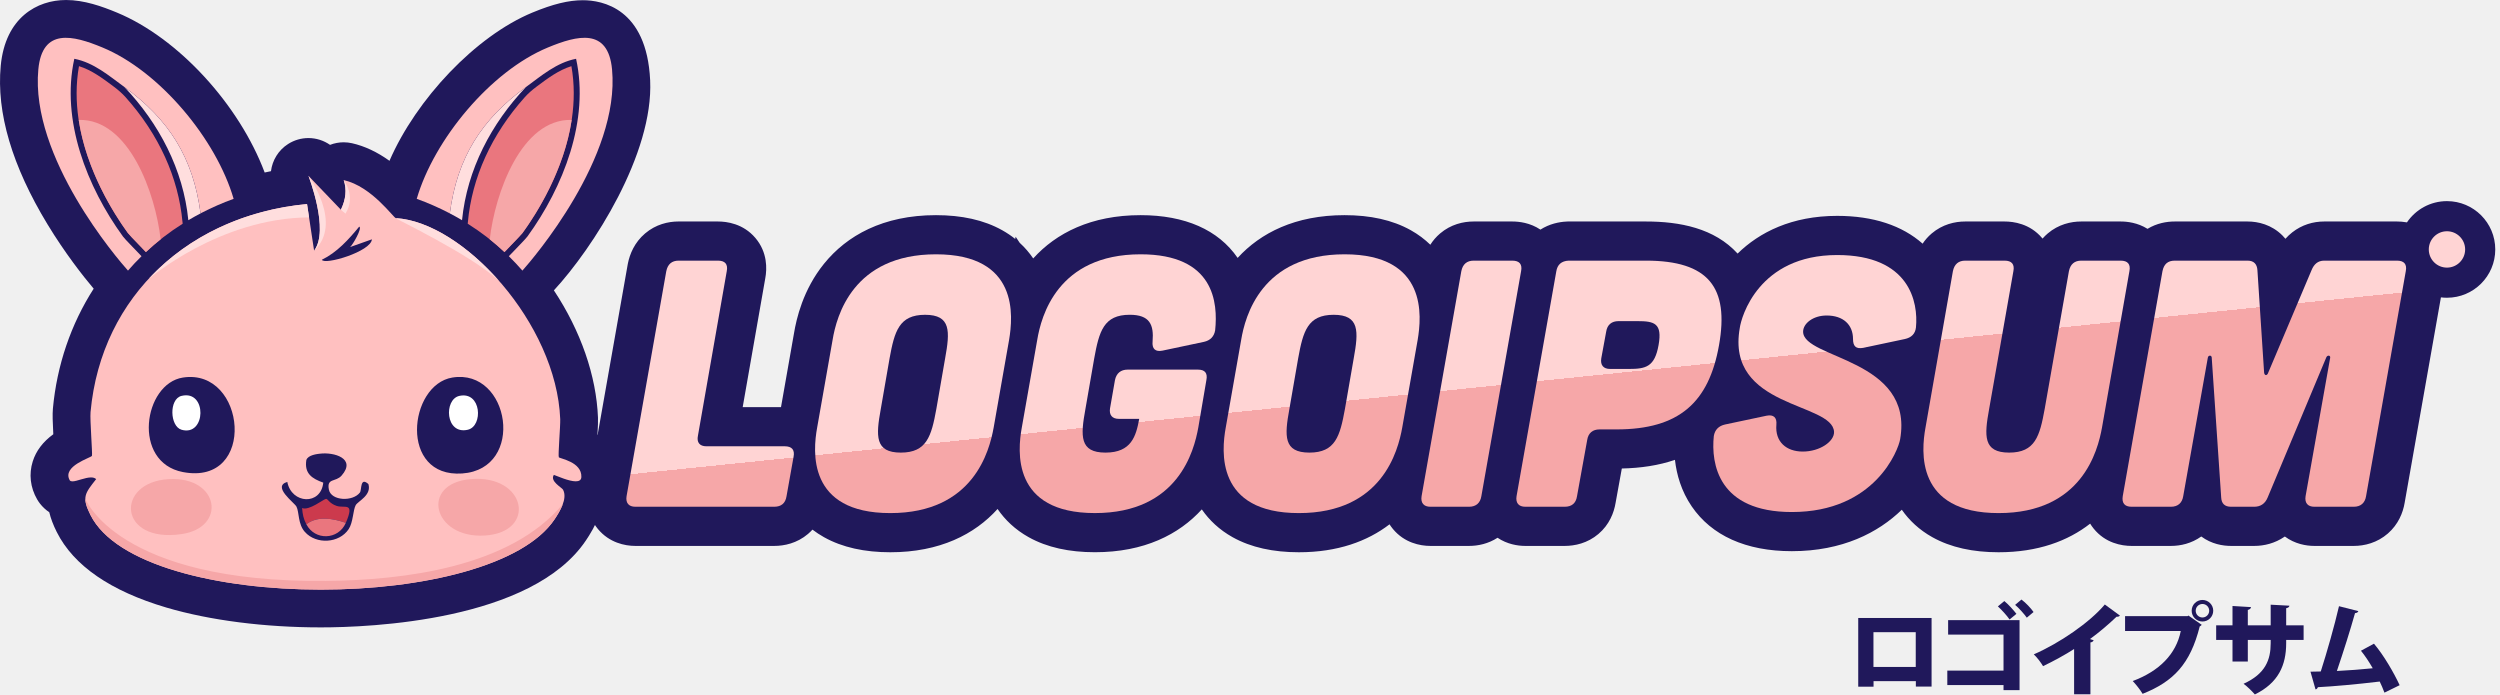
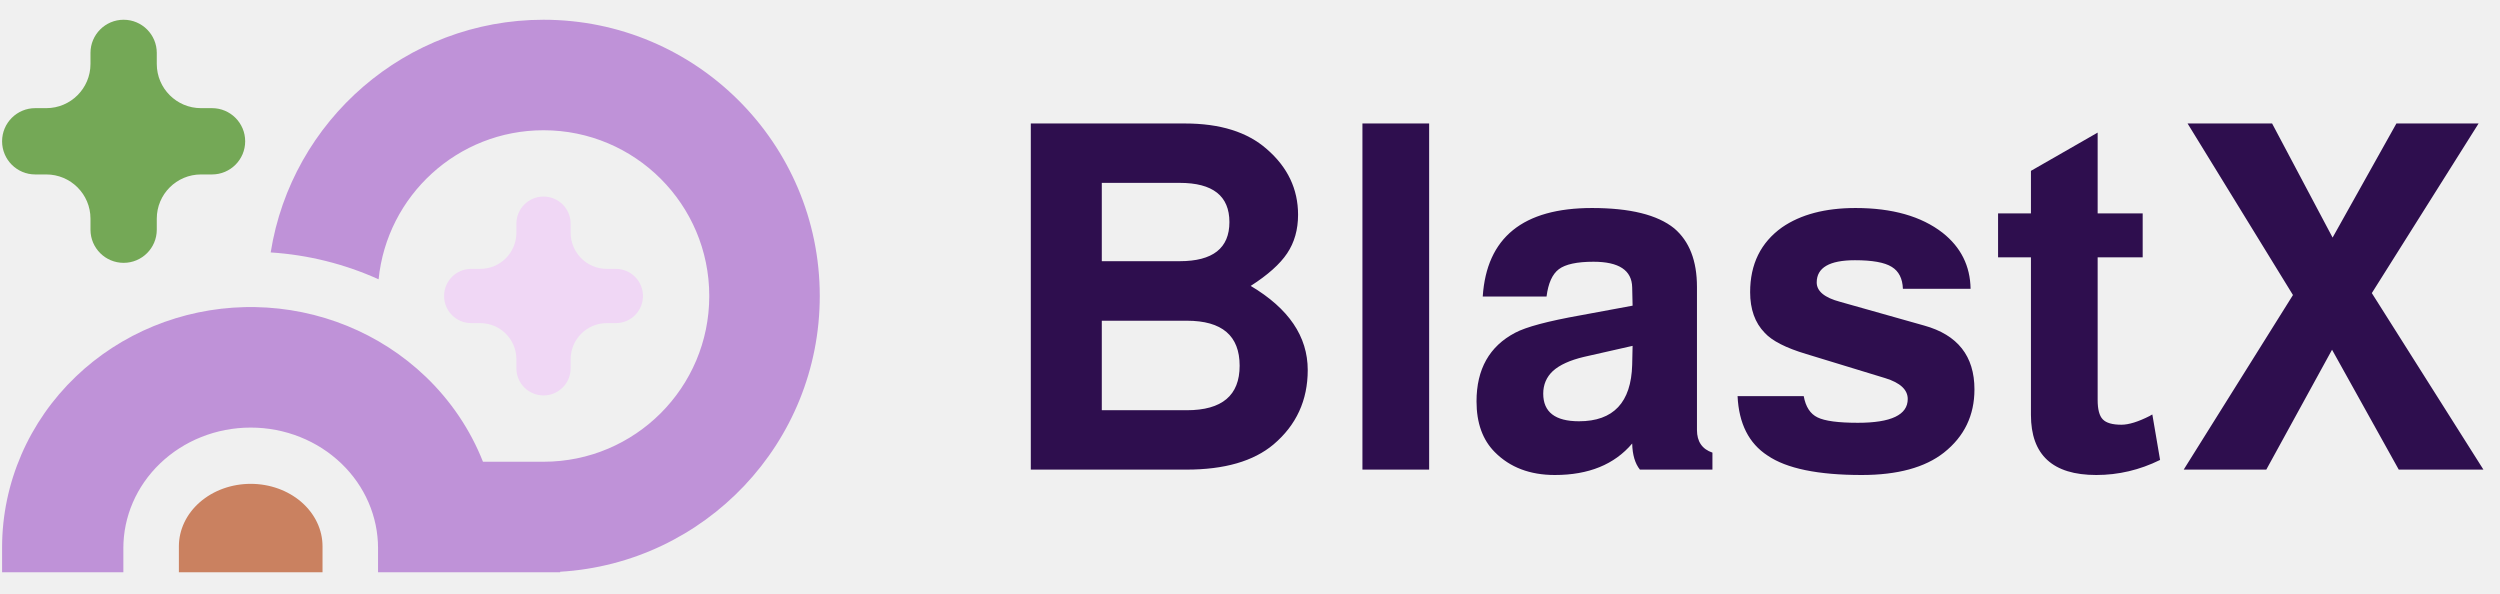
- <svg xmlns="http://www.w3.org/2000/svg" width="144" height="40" viewBox="0 0 144 40" fill="none">
-   <path fill-rule="evenodd" clip-rule="evenodd" d="M0.042 3.792C0.304 0.997 2.154 0.001 3.797 0.001L3.797 0C4.847 0 5.872 0.366 6.737 0.725C10.272 2.188 13.781 6.035 15.245 9.937C15.366 9.91 15.487 9.885 15.608 9.86C15.686 9.234 16.035 8.651 16.595 8.294C16.946 8.071 17.351 7.952 17.766 7.952C18.212 7.952 18.648 8.092 19.01 8.344C19.259 8.247 19.526 8.196 19.797 8.196C19.959 8.196 20.121 8.215 20.278 8.25C21.002 8.414 21.724 8.753 22.434 9.263C23.98 5.7 27.404 2.075 30.664 0.725C31.854 0.232 32.751 0.013 33.573 0.013C34.673 0.013 37.252 0.462 37.449 4.623C37.65 8.872 34.156 14.287 31.904 16.725C33.453 19.068 34.349 21.642 34.444 24.059C34.453 24.28 34.44 24.573 34.414 25.027C35.261 25.655 35.699 26.533 35.663 27.552C35.633 28.374 35.214 29.089 34.551 29.508C34.34 30.245 33.944 30.836 33.753 31.123C30.638 35.776 21.276 36.138 18.481 36.138C15.239 36.138 12.08 35.732 9.586 34.996C6.365 34.044 4.24 32.58 3.269 30.644C3.066 30.239 2.923 29.862 2.838 29.505C2.636 29.37 2.457 29.204 2.306 29.011C2.245 28.933 2.188 28.849 2.138 28.761C1.743 28.08 1.655 27.303 1.887 26.573C2.079 25.968 2.476 25.445 3.07 25.013C3.034 24.326 3.018 23.863 3.047 23.54C3.276 21.042 4.084 18.67 5.396 16.628C4.783 15.903 3.738 14.571 2.737 12.922C0.695 9.558 -0.212 6.487 0.042 3.792Z" fill="#20185B" />
-   <path d="M33.487 27.475C33.519 26.595 32.231 26.418 32.188 26.337C32.136 26.241 32.284 24.525 32.269 24.144C32.053 18.627 26.697 12.8 22.804 12.566C22.671 12.559 21.423 10.74 19.798 10.373C19.987 10.924 19.918 11.494 19.636 12.079L17.767 10.129C17.767 10.129 18.995 13.274 18.092 14.435L17.686 11.754C11.036 12.373 5.837 16.94 5.215 23.738C5.174 24.181 5.335 26.136 5.296 26.256C5.261 26.363 3.542 26.843 4.021 27.671C4.053 27.711 4.105 27.727 4.172 27.727C4.427 27.727 4.897 27.5 5.242 27.5C5.36 27.5 5.463 27.526 5.539 27.597C4.888 28.428 4.692 28.627 5.214 29.668C6.654 32.54 12.542 33.962 18.481 33.962C24.287 33.962 30.142 32.603 31.944 29.912C32.234 29.478 32.706 28.724 32.431 28.206C32.366 28.082 31.654 27.718 31.903 27.353C32.118 27.428 32.764 27.724 33.162 27.724C33.349 27.724 33.481 27.659 33.487 27.475Z" fill="#FFC0C0" />
-   <path d="M27.11 27.597C30.326 27.322 30.943 30.663 27.922 30.847C24.929 31.029 24.162 27.849 27.11 27.597Z" fill="#F6A7A8" />
-   <path d="M9.723 27.597C12.638 27.434 13.08 30.385 10.455 30.765C6.78 31.298 6.636 27.769 9.723 27.597Z" fill="#F6A7A8" />
-   <path d="M20.691 13.054C20.889 13.123 20.302 14.133 20.163 14.232L21.422 13.785C21.374 14.489 18.691 15.284 18.538 14.963C19.412 14.538 20.08 13.797 20.691 13.054Z" fill="#20185B" />
-   <path d="M26.054 21.747C29.376 21.203 30.295 27.017 26.622 27.272C22.971 27.525 23.524 22.161 26.054 21.747Z" fill="#20185B" />
-   <path d="M26.46 22.803C27.734 22.522 27.844 24.543 26.947 24.753C25.644 25.059 25.554 23.003 26.46 22.803Z" fill="white" />
-   <path d="M10.536 21.747C14.188 21.181 14.821 28.01 10.536 27.191C7.588 26.627 8.264 22.099 10.536 21.747Z" fill="#20185B" />
-   <path d="M10.455 22.803C11.944 22.438 11.873 25.167 10.455 24.753C9.78 24.556 9.727 22.982 10.455 22.803Z" fill="white" />
-   <path d="M18.416 26.134C19.227 26.027 20.542 26.405 19.676 27.393C19.333 27.785 18.806 27.515 18.945 28.206C19.076 28.857 20.327 28.906 20.732 28.368C20.843 28.221 20.731 27.446 21.22 27.881C21.417 28.532 20.619 28.862 20.488 29.099C20.331 29.386 20.346 30.084 20.082 30.48C19.538 31.297 18.218 31.373 17.564 30.643C17.15 30.181 17.243 29.509 17.076 29.18C16.963 28.957 15.648 28.021 16.548 27.758C16.793 29.036 18.487 29.122 18.62 27.799C17.965 27.567 17.524 27.272 17.645 26.499C17.742 26.199 18.295 26.15 18.416 26.133V26.134Z" fill="#20185B" />
-   <path d="M19.92 30.115C19.178 29.867 18.317 29.693 17.645 30.197C17.475 29.866 17.429 29.627 17.401 29.262C17.791 29.441 18.657 28.734 18.782 28.734C18.892 28.734 18.96 28.994 19.392 29.14C19.857 29.297 20.453 28.876 19.92 30.115Z" fill="#CC3A4D" />
-   <path d="M19.92 30.115C19.494 31.106 18.137 31.153 17.645 30.196C18.317 29.693 19.178 29.867 19.92 30.115Z" fill="#EA767E" />
-   <path d="M18.092 14.435C19.78 12.876 17.767 10.129 17.767 10.129C17.767 10.129 18.994 13.274 18.092 14.435Z" fill="#FFDEDE" />
-   <path d="M19.9 12.305C20.534 11.299 19.797 10.373 19.797 10.373C19.986 10.924 19.917 11.494 19.635 12.079C19.635 12.079 19.789 12.22 19.9 12.305Z" fill="#FFDEDE" />
-   <path d="M17.802 12.522L17.685 11.754C14.064 12.091 10.874 13.601 8.618 16.004L8.608 16.038C8.608 16.038 12.646 12.555 17.802 12.522Z" fill="#FFDEDE" />
-   <path d="M22.804 12.566C22.671 12.558 27.143 14.666 28.749 16.185C26.925 14.112 24.693 12.68 22.804 12.566Z" fill="#FFDEDE" />
-   <path d="M18.761 33.46C6.771 33.575 4.917 28.734 4.917 28.734V28.787C4.928 29.016 5.022 29.285 5.214 29.668C6.654 32.54 12.542 33.962 18.481 33.962C24.287 33.962 30.142 32.603 31.944 29.912C32.097 29.682 32.299 29.363 32.417 29.036C29.396 32.676 23.255 33.422 18.761 33.46Z" fill="#F6A7A8" />
-   <path d="M7.974 14.07C8.125 14.226 8.273 14.38 8.401 14.516C9.049 13.912 9.758 13.367 10.521 12.886L10.513 12.8C10.278 10.224 9.15 7.746 7.24 5.606C7.04 5.381 6.812 5.183 6.571 5.003C6.57 5.002 6.569 5.001 6.567 5C5.908 4.507 5.281 4.037 4.549 3.811C3.814 7.959 6.255 11.892 7.364 13.419C7.424 13.503 7.729 13.817 7.973 14.07L7.974 14.07Z" fill="#EA767E" />
-   <path d="M11.61 12.261L11.551 12.282C11.121 9.073 9.728 6.879 7.164 5.011C9.162 7.115 10.561 9.771 10.848 12.684C11.097 12.536 11.351 12.396 11.61 12.261Z" fill="#FFDEDE" />
-   <path d="M8.152 14.758C7.781 14.364 7.197 13.78 7.083 13.623C5.011 10.769 3.499 6.925 4.28 3.386C5.401 3.604 6.267 4.357 7.164 5.011C9.728 6.879 11.121 9.073 11.551 12.282L11.61 12.261C12.2 11.956 12.816 11.685 13.457 11.453C12.456 8.019 9.198 4.099 5.905 2.736C4.198 2.029 2.435 1.589 2.208 3.995C1.731 9.065 6.782 14.931 7.372 15.587C7.62 15.3 7.88 15.024 8.152 14.758Z" fill="#FFC0C0" />
-   <path d="M7.974 14.07C8.126 14.227 8.277 14.384 8.405 14.521C8.678 14.266 8.957 14.018 9.251 13.784C8.956 11.158 7.437 6.827 4.534 6.907C4.975 9.809 6.538 12.282 7.364 13.419C7.425 13.503 7.729 13.817 7.974 14.07Z" fill="#F6A7A8" />
-   <path d="M8.152 14.758C7.882 14.472 7.502 14.087 7.269 13.836C7.502 14.086 7.882 14.472 8.152 14.758Z" fill="#F6A7A8" />
-   <path d="M4.196 6.934L4.197 6.935L4.196 6.934Z" fill="#F6A7A8" />
-   <path d="M6.162 12.216C6.13 12.161 6.097 12.106 6.064 12.051C6.096 12.106 6.13 12.161 6.162 12.216Z" fill="#F6A7A8" />
-   <path d="M7.083 13.623C7.097 13.643 7.121 13.671 7.15 13.704C7.121 13.671 7.098 13.643 7.083 13.623Z" fill="#F6A7A8" />
-   <path d="M7.169 13.726C7.195 13.755 7.224 13.787 7.257 13.823C7.223 13.787 7.195 13.755 7.169 13.726Z" fill="#F6A7A8" />
-   <path d="M6.625 12.957C6.584 12.895 6.544 12.832 6.504 12.77C6.544 12.832 6.584 12.895 6.625 12.957Z" fill="#F6A7A8" />
-   <path d="M29.488 14.07C29.337 14.226 29.189 14.38 29.061 14.516C28.413 13.912 27.704 13.367 26.941 12.886L26.949 12.8C27.183 10.224 28.312 7.746 30.221 5.606C30.422 5.381 30.65 5.183 30.891 5.003C30.892 5.002 30.893 5.001 30.895 5C31.553 4.507 32.181 4.037 32.913 3.811C33.648 7.959 31.206 11.892 30.098 13.419C30.037 13.503 29.733 13.817 29.488 14.07L29.488 14.07Z" fill="#EA767E" />
-   <path d="M25.852 12.261L25.91 12.282C26.341 9.073 27.733 6.879 30.298 5.011C28.299 7.115 26.901 9.771 26.613 12.684C26.365 12.536 26.111 12.396 25.852 12.261Z" fill="#FFDEDE" />
-   <path d="M29.31 14.758C29.681 14.364 30.265 13.78 30.379 13.623C32.45 10.769 33.963 6.925 33.182 3.386C32.06 3.604 31.195 4.357 30.298 5.011C27.733 6.879 26.341 9.073 25.91 12.282L25.852 12.261C25.262 11.956 24.646 11.685 24.004 11.453C25.006 8.019 28.264 4.099 31.557 2.736C33.264 2.029 35.027 1.589 35.254 3.995C35.73 9.065 30.68 14.931 30.09 15.587C29.841 15.3 29.581 15.024 29.31 14.758Z" fill="#FFC0C0" />
-   <path d="M29.488 14.07C29.336 14.227 29.185 14.384 29.056 14.521C28.784 14.266 28.505 14.018 28.211 13.784C28.506 11.158 30.025 6.827 32.928 6.907C32.487 9.809 30.923 12.282 30.098 13.419C30.037 13.503 29.733 13.817 29.488 14.07Z" fill="#F6A7A8" />
-   <path d="M29.31 14.758C29.579 14.472 29.959 14.087 30.193 13.836C29.96 14.086 29.579 14.472 29.31 14.758Z" fill="#F6A7A8" />
-   <path d="M33.266 6.934L33.265 6.935L33.266 6.934Z" fill="#F6A7A8" />
-   <path d="M31.299 12.216C31.332 12.161 31.365 12.106 31.397 12.051C31.365 12.106 31.332 12.161 31.299 12.216Z" fill="#F6A7A8" />
-   <path d="M30.379 13.623C30.364 13.643 30.341 13.671 30.312 13.704C30.341 13.671 30.364 13.643 30.379 13.623Z" fill="#F6A7A8" />
-   <path d="M30.293 13.726C30.267 13.755 30.238 13.787 30.204 13.823C30.238 13.787 30.267 13.755 30.293 13.726Z" fill="#F6A7A8" />
-   <path d="M30.837 12.957C30.878 12.895 30.918 12.832 30.958 12.77C30.918 12.832 30.878 12.895 30.837 12.957Z" fill="#F6A7A8" />
-   <path d="M111.259 35.596V39.547H110.353V39.234H107.916V39.553H107.034V35.596H111.259L111.259 35.596ZM110.347 38.416V36.414H107.911V38.416H110.347Z" fill="#20185B" />
-   <path d="M116.326 35.718V39.751H115.403V39.46H112.165V38.625H115.403V36.553H112.212V35.718H116.326ZM115.45 34.621C115.688 34.813 115.989 35.155 116.146 35.358L115.751 35.683C115.618 35.48 115.275 35.103 115.078 34.928L115.45 34.621ZM116.436 34.534C116.686 34.72 116.976 35.027 117.132 35.253L116.744 35.578C116.605 35.381 116.28 35.01 116.071 34.841L116.436 34.534Z" fill="#20185B" />
-   <path d="M119.467 37.383C118.997 37.691 118.243 38.103 117.68 38.37C117.564 38.172 117.326 37.853 117.146 37.691C118.626 37.047 120.367 35.857 121.237 34.819L122.108 35.457C122.072 35.503 122.009 35.532 121.91 35.526C121.458 35.961 120.93 36.408 120.384 36.809L120.593 36.878C120.576 36.936 120.518 36.989 120.408 37.006V39.989H119.468V37.383H119.467Z" fill="#20185B" />
-   <path d="M122.404 35.491H126.002L126.054 35.456L126.82 35.99C126.791 36.025 126.751 36.06 126.704 36.083C126.159 38.253 125.189 39.257 123.414 39.965C123.286 39.744 123.025 39.414 122.845 39.228C124.366 38.659 125.346 37.684 125.613 36.344H122.404V35.491ZM126.861 34.557C127.203 34.557 127.482 34.836 127.482 35.178C127.482 35.52 127.203 35.799 126.861 35.799C126.518 35.799 126.24 35.52 126.24 35.178C126.24 34.824 126.53 34.557 126.861 34.557ZM127.25 35.178C127.25 34.963 127.076 34.789 126.861 34.789C126.646 34.789 126.472 34.963 126.472 35.178C126.472 35.392 126.646 35.567 126.861 35.567C127.087 35.567 127.25 35.381 127.25 35.178Z" fill="#20185B" />
-   <path d="M132.688 36.861H131.684V37.047C131.684 38.306 131.243 39.333 129.88 40C129.717 39.814 129.45 39.547 129.23 39.385C130.495 38.811 130.791 37.998 130.791 37.052V36.861H129.474V38.103H128.592V36.861H127.651V36.019H128.592V34.905L129.659 34.969C129.653 35.033 129.595 35.108 129.474 35.132V36.02H130.791V34.83L131.87 34.888C131.864 34.958 131.806 35.01 131.684 35.033V36.02H132.688V36.861V36.861Z" fill="#20185B" />
-   <path d="M137.344 39.896C137.251 39.652 137.164 39.443 137.071 39.257C135.777 39.414 134.355 39.541 133.508 39.582C133.491 39.646 133.439 39.704 133.374 39.71L133.084 38.689C133.253 38.689 133.456 38.683 133.676 38.677C134.018 37.615 134.477 36.002 134.726 34.917L135.841 35.201C135.823 35.265 135.748 35.311 135.649 35.317C135.388 36.252 134.976 37.557 134.605 38.648C135.156 38.625 136.136 38.55 136.67 38.492C136.455 38.114 136.217 37.761 135.991 37.482L136.74 37.076C137.303 37.737 137.895 38.764 138.219 39.467L137.344 39.896L137.344 39.896Z" fill="#20185B" />
-   <path fill-rule="evenodd" clip-rule="evenodd" d="M140.945 17.15C142.482 17.15 143.727 15.905 143.727 14.368C143.727 12.831 142.482 11.585 140.945 11.585C139.986 11.585 139.14 12.071 138.64 12.809C138.42 12.769 138.223 12.758 138.067 12.758H133.875C133.241 12.758 132.59 12.946 132.032 13.385C131.884 13.502 131.754 13.626 131.641 13.754C131.588 13.689 131.53 13.625 131.468 13.563C130.84 12.935 130.062 12.758 129.46 12.758H125.267C124.8 12.758 124.232 12.856 123.697 13.181C123.123 12.822 122.517 12.758 122.148 12.758H119.879C119.284 12.758 118.567 12.922 117.95 13.447C117.839 13.541 117.74 13.64 117.65 13.742C117.64 13.73 117.629 13.717 117.619 13.705C116.916 12.877 115.968 12.758 115.464 12.758H113.196C112.601 12.758 111.884 12.922 111.266 13.447C111.053 13.629 110.881 13.828 110.743 14.035C109.569 12.997 107.91 12.434 105.823 12.434C103.208 12.434 101.34 13.378 100.086 14.606C98.752 13.141 96.751 12.758 94.805 12.758H90.293L90.236 12.761C89.791 12.783 89.244 12.897 88.728 13.226C88.133 12.827 87.492 12.758 87.108 12.758H84.881C84.285 12.758 83.568 12.922 82.951 13.447C82.716 13.646 82.532 13.868 82.387 14.097C82.068 13.786 81.695 13.503 81.264 13.262C80.202 12.667 78.918 12.393 77.447 12.393C74.611 12.393 72.607 13.413 71.288 14.855C70.174 13.237 68.254 12.393 65.7 12.393C62.844 12.393 60.831 13.428 59.513 14.886C59.296 14.566 59.038 14.263 58.734 13.985L58.5 13.634L58.477 13.765C58.25 13.583 58.001 13.414 57.729 13.262C56.667 12.667 55.383 12.393 53.912 12.393C50.862 12.393 48.773 13.573 47.466 15.189C46.248 16.693 45.873 18.37 45.736 19.188L44.986 23.45H42.779L44.08 16.028C44.181 15.489 44.214 14.534 43.509 13.705C42.806 12.878 41.86 12.758 41.355 12.758L39.087 12.757C38.491 12.757 37.774 12.922 37.157 13.447C36.55 13.963 36.276 14.626 36.166 15.179L36.161 15.203L33.865 28.21L33.862 28.23C33.773 28.793 33.793 29.69 34.439 30.469C35.097 31.263 35.995 31.445 36.596 31.445H44.595C45.168 31.445 45.903 31.297 46.541 30.755C46.634 30.675 46.72 30.592 46.798 30.506C47.002 30.662 47.223 30.808 47.462 30.942C48.525 31.536 49.809 31.81 51.28 31.81C54.136 31.81 56.145 30.774 57.46 29.317C57.887 29.943 58.474 30.508 59.25 30.941C60.312 31.535 61.596 31.808 63.067 31.808C65.906 31.808 67.908 30.786 69.224 29.341C69.65 29.958 70.231 30.514 70.997 30.942C72.06 31.536 73.344 31.81 74.814 31.81C77.05 31.81 78.766 31.176 80.037 30.201C80.095 30.292 80.16 30.381 80.233 30.47C80.891 31.264 81.789 31.445 82.39 31.445H84.617C85.134 31.445 85.722 31.322 86.259 30.975C86.81 31.346 87.416 31.445 87.859 31.445H90.127C90.7 31.445 91.435 31.297 92.072 30.755C92.698 30.223 92.965 29.534 93.059 28.96L93.417 26.986C94.498 26.962 95.529 26.814 96.477 26.487C96.573 27.332 96.839 28.285 97.445 29.171C98.588 30.842 100.557 31.748 103.21 31.748C106.124 31.748 108.186 30.678 109.544 29.361C109.968 29.97 110.545 30.519 111.303 30.942C112.365 31.536 113.649 31.81 115.12 31.81C117.385 31.81 119.117 31.159 120.393 30.162C120.451 30.257 120.517 30.351 120.592 30.444C121.265 31.281 122.2 31.445 122.776 31.445H125.045C125.596 31.445 126.229 31.305 126.793 30.902C127.383 31.339 128.035 31.445 128.508 31.445H129.844C130.415 31.445 131.033 31.297 131.59 30.915L131.606 30.903C132.184 31.333 132.837 31.445 133.308 31.445H135.576C136.199 31.445 136.927 31.266 137.542 30.73C138.141 30.207 138.412 29.537 138.508 28.96L140.597 17.129C140.711 17.143 140.827 17.15 140.945 17.15Z" fill="#20185B" />
-   <path d="M41.355 15.013C41.76 15.013 41.942 15.216 41.861 15.621L40.201 25.098C40.12 25.483 40.302 25.706 40.687 25.706H45.203C45.608 25.706 45.79 25.908 45.709 26.313L45.304 28.582C45.243 28.986 45 29.189 44.595 29.189H36.596C36.211 29.189 36.029 28.966 36.09 28.582L38.378 15.62C38.459 15.215 38.702 15.013 39.087 15.013L41.355 15.013Z" fill="url(#paint0_linear_5416_69)" />
-   <path d="M57.234 24.633C56.991 25.97 56.08 29.554 51.28 29.554C46.48 29.554 46.825 25.97 47.067 24.633L47.959 19.57C48.181 18.233 49.113 14.648 53.912 14.648C58.712 14.648 58.347 18.233 58.125 19.57L57.234 24.633ZM54.439 20.643C54.722 19.084 54.783 18.132 53.285 18.132C51.786 18.132 51.523 19.084 51.239 20.643L50.733 23.559C50.45 25.119 50.389 26.07 51.887 26.07C53.385 26.07 53.649 25.119 53.933 23.559L54.439 20.643Z" fill="url(#paint1_linear_5416_69)" />
-   <path d="M59.746 19.57C59.969 18.233 60.9 14.648 65.7 14.648C69.953 14.648 70.156 17.443 69.993 19.023C69.933 19.387 69.71 19.61 69.346 19.691L66.956 20.197C66.551 20.278 66.348 20.096 66.389 19.671C66.469 18.698 66.227 18.131 65.072 18.131C63.574 18.131 63.31 19.083 63.027 20.643L62.52 23.559C62.237 25.118 62.176 26.07 63.675 26.07C65.173 26.07 65.436 25.118 65.619 24.126H64.444C64.06 24.126 63.877 23.902 63.938 23.518L64.221 21.898C64.302 21.493 64.566 21.29 64.95 21.29H69.001C69.406 21.29 69.568 21.493 69.487 21.898L69.021 24.632C68.778 25.968 67.867 29.553 63.067 29.553C58.267 29.553 58.612 25.968 58.855 24.632L59.746 19.569L59.746 19.57Z" fill="url(#paint2_linear_5416_69)" />
-   <path d="M80.768 24.633C80.526 25.97 79.614 29.554 74.814 29.554C70.015 29.554 70.359 25.97 70.602 24.633L71.493 19.57C71.716 18.233 72.647 14.648 77.447 14.648C82.247 14.648 81.882 18.233 81.659 19.57L80.768 24.633ZM77.974 20.643C78.257 19.084 78.318 18.132 76.819 18.132C75.321 18.132 75.057 19.084 74.774 20.643L74.268 23.559C73.984 25.119 73.924 26.07 75.422 26.07C76.92 26.07 77.184 25.119 77.468 23.559L77.974 20.643Z" fill="url(#paint3_linear_5416_69)" />
-   <path d="M87.108 15.013C87.513 15.013 87.696 15.216 87.615 15.621L85.326 28.582C85.265 28.967 85.022 29.189 84.617 29.189H82.39C82.005 29.189 81.823 28.967 81.883 28.582L84.172 15.621C84.252 15.216 84.496 15.013 84.881 15.013H87.108Z" fill="url(#paint4_linear_5416_69)" />
-   <path d="M94.805 15.013C98.41 15.013 99.605 16.552 99.017 19.874C98.43 23.195 96.709 24.734 93.104 24.734H92.132C91.747 24.734 91.484 24.936 91.423 25.342L90.836 28.582C90.775 28.987 90.532 29.189 90.127 29.189H87.859C87.474 29.189 87.292 28.967 87.353 28.582L89.641 15.641C89.702 15.236 89.945 15.034 90.35 15.013H94.805ZM93.833 21.251C94.805 21.251 95.311 21.129 95.534 19.874C95.757 18.618 95.291 18.497 94.319 18.497H93.225C92.84 18.497 92.577 18.699 92.516 19.104L92.233 20.643C92.172 21.028 92.355 21.251 92.739 21.251H93.833Z" fill="url(#paint5_linear_5416_69)" />
-   <path d="M107.322 20.036C106.896 20.116 106.734 19.934 106.734 19.529C106.734 18.699 106.167 18.173 105.216 18.173C104.426 18.173 103.859 18.638 103.859 19.104C103.859 20.684 110.258 20.644 109.448 25.301C109.347 25.909 108.01 29.493 103.21 29.493C98.957 29.493 98.552 26.698 98.715 25.119C98.775 24.754 98.998 24.532 99.363 24.451L101.752 23.945C102.157 23.864 102.36 24.046 102.319 24.471C102.239 25.443 102.887 26.01 103.839 26.01C104.831 26.01 105.661 25.423 105.641 24.876C105.56 23.155 99.383 23.539 100.213 18.882C100.294 18.274 101.286 14.69 105.823 14.69C109.995 14.69 110.501 17.403 110.359 18.861C110.319 19.226 110.096 19.449 109.711 19.53L107.322 20.036Z" fill="url(#paint6_linear_5416_69)" />
-   <path d="M115.464 15.013C115.87 15.013 116.051 15.216 115.971 15.621L114.574 23.559C114.29 25.119 114.229 26.07 115.728 26.07C117.226 26.07 117.49 25.119 117.773 23.559L119.17 15.621C119.251 15.216 119.495 15.013 119.879 15.013H122.148C122.553 15.013 122.735 15.216 122.654 15.621L121.074 24.633C120.831 25.97 119.92 29.554 115.12 29.554C110.32 29.554 110.665 25.97 110.908 24.633L112.487 15.621C112.568 15.216 112.812 15.013 113.196 15.013H115.464Z" fill="url(#paint7_linear_5416_69)" />
-   <path d="M129.46 15.013C129.824 15.013 130.006 15.216 130.027 15.56L130.412 21.453C130.432 21.655 130.594 21.655 130.655 21.453L133.146 15.56C133.287 15.216 133.51 15.013 133.875 15.013H138.067C138.472 15.013 138.654 15.216 138.573 15.621L136.285 28.582C136.224 28.967 135.981 29.189 135.576 29.189H133.308C132.923 29.189 132.741 28.967 132.801 28.582L134.219 20.603C134.239 20.461 134.057 20.441 133.996 20.582L130.614 28.663C130.472 29.007 130.209 29.189 129.844 29.189H128.508C128.143 29.189 127.961 29.007 127.941 28.663L127.394 20.582C127.374 20.441 127.191 20.461 127.171 20.603L125.753 28.582C125.692 28.967 125.45 29.189 125.045 29.189H122.776C122.371 29.189 122.209 28.967 122.27 28.582L124.558 15.621C124.639 15.216 124.862 15.013 125.267 15.013H129.46Z" fill="url(#paint8_linear_5416_69)" />
-   <path d="M141.992 14.368C141.992 14.946 141.523 15.415 140.945 15.415C140.367 15.415 139.898 14.946 139.898 14.368C139.898 13.789 140.367 13.32 140.945 13.32C141.523 13.32 141.992 13.789 141.992 14.368Z" fill="url(#paint9_linear_5416_69)" />
-   <defs>
-     <linearGradient id="paint0_linear_5416_69" x1="89.035" y1="13.32" x2="90.775" y2="30.285" gradientUnits="userSpaceOnUse">
-       <stop stop-color="#FFD4D4" />
-       <stop offset="0.501" stop-color="#FFD4D4" />
-       <stop offset="0.501" stop-color="#F6A7A8" />
-     </linearGradient>
-     <linearGradient id="paint1_linear_5416_69" x1="89.035" y1="13.32" x2="90.775" y2="30.285" gradientUnits="userSpaceOnUse">
-       <stop stop-color="#FFD4D4" />
-       <stop offset="0.501" stop-color="#FFD4D4" />
-       <stop offset="0.501" stop-color="#F6A7A8" />
-     </linearGradient>
-     <linearGradient id="paint2_linear_5416_69" x1="89.035" y1="13.32" x2="90.775" y2="30.285" gradientUnits="userSpaceOnUse">
-       <stop stop-color="#FFD4D4" />
-       <stop offset="0.501" stop-color="#FFD4D4" />
-       <stop offset="0.501" stop-color="#F6A7A8" />
-     </linearGradient>
-     <linearGradient id="paint3_linear_5416_69" x1="89.035" y1="13.32" x2="90.775" y2="30.285" gradientUnits="userSpaceOnUse">
-       <stop stop-color="#FFD4D4" />
-       <stop offset="0.501" stop-color="#FFD4D4" />
-       <stop offset="0.501" stop-color="#F6A7A8" />
-     </linearGradient>
-     <linearGradient id="paint4_linear_5416_69" x1="89.035" y1="13.32" x2="90.775" y2="30.285" gradientUnits="userSpaceOnUse">
-       <stop stop-color="#FFD4D4" />
-       <stop offset="0.501" stop-color="#FFD4D4" />
-       <stop offset="0.501" stop-color="#F6A7A8" />
-     </linearGradient>
-     <linearGradient id="paint5_linear_5416_69" x1="89.035" y1="13.32" x2="90.775" y2="30.285" gradientUnits="userSpaceOnUse">
-       <stop stop-color="#FFD4D4" />
-       <stop offset="0.501" stop-color="#FFD4D4" />
-       <stop offset="0.501" stop-color="#F6A7A8" />
-     </linearGradient>
-     <linearGradient id="paint6_linear_5416_69" x1="89.035" y1="13.32" x2="90.775" y2="30.285" gradientUnits="userSpaceOnUse">
-       <stop stop-color="#FFD4D4" />
-       <stop offset="0.501" stop-color="#FFD4D4" />
-       <stop offset="0.501" stop-color="#F6A7A8" />
-     </linearGradient>
-     <linearGradient id="paint7_linear_5416_69" x1="89.035" y1="13.32" x2="90.775" y2="30.285" gradientUnits="userSpaceOnUse">
-       <stop stop-color="#FFD4D4" />
-       <stop offset="0.501" stop-color="#FFD4D4" />
-       <stop offset="0.501" stop-color="#F6A7A8" />
-     </linearGradient>
-     <linearGradient id="paint8_linear_5416_69" x1="89.035" y1="13.32" x2="90.775" y2="30.285" gradientUnits="userSpaceOnUse">
-       <stop stop-color="#FFD4D4" />
-       <stop offset="0.501" stop-color="#FFD4D4" />
-       <stop offset="0.501" stop-color="#F6A7A8" />
-     </linearGradient>
-     <linearGradient id="paint9_linear_5416_69" x1="89.035" y1="13.32" x2="90.775" y2="30.285" gradientUnits="userSpaceOnUse">
-       <stop stop-color="#FFD4D4" />
-       <stop offset="0.501" stop-color="#FFD4D4" />
-       <stop offset="0.501" stop-color="#F6A7A8" />
-     </linearGradient>
-   </defs>
+ <svg xmlns="http://www.w3.org/2000/svg" viewBox="0 0 181 43" data-logo="logo">
+   <g transform="translate(0, 1) rotate(0)" id="logogram" style="opacity: 1;">
+     <path fill="#BF92D8" d="M39.351 32.43C45.978 32.43 51.351 27.057 51.351 20.43C51.351 13.803 45.978 8.43 39.351 8.43C33.131 8.43 28.017 13.162 27.411 19.222C24.959 18.114 22.311 17.451 19.598 17.276C21.11 7.729 29.378 0.43 39.351 0.43C50.397 0.43 59.351 9.384 59.351 20.43C59.351 31.073 51.038 39.774 40.551 40.395V40.43H27.37V38.684C27.37 36.417 26.435 34.212 24.721 32.564C23.003 30.91 20.642 29.957 18.151 29.957C15.66 29.957 13.299 30.91 11.58 32.564C9.867 34.212 8.931 36.417 8.931 38.684V40.43H0.151V38.642C0.151 33.967 2.091 29.52 5.484 26.27C8.769 23.123 13.156 21.34 17.722 21.235C17.865 21.232 18.008 21.23 18.151 21.23C18.262 21.23 18.372 21.231 18.483 21.233C23.084 21.315 27.509 23.101 30.817 26.27C32.65 28.025 34.059 30.13 34.967 32.43H39.351Z" />
+     <path fill="#CA8160" d="M21.828 35.354C22.803 36.203 23.351 37.353 23.351 38.552V40.43H12.951V38.552C12.951 37.353 13.499 36.203 14.474 35.354C15.449 34.506 16.772 34.03 18.151 34.03C19.53 34.03 20.853 34.506 21.828 35.354Z" />
+     <path fill="#F0D7F5" d="M43.933 18.466C42.487 18.466 41.315 17.294 41.315 15.848V15.194C41.315 14.109 40.435 13.23 39.351 13.23C38.266 13.23 37.387 14.109 37.387 15.194V15.848C37.387 17.294 36.215 18.466 34.769 18.466H34.114C33.03 18.466 32.151 19.346 32.151 20.43C32.151 21.515 33.03 22.394 34.114 22.394H34.769C36.215 22.394 37.387 23.566 37.387 25.012V25.666C37.387 26.751 38.266 27.63 39.351 27.63C40.435 27.63 41.315 26.751 41.315 25.666V25.012C41.315 23.566 42.487 22.394 43.933 22.394H44.587C45.672 22.394 46.551 21.515 46.551 20.43C46.551 19.346 45.672 18.466 44.587 18.466H43.933Z" />
+     <path fill="#74A856" d="M11.351 3.63C11.351 5.397 12.784 6.83 14.551 6.83H15.351C16.676 6.83 17.751 7.904 17.751 9.23C17.751 10.556 16.676 11.63 15.351 11.63H14.551C12.784 11.63 11.351 13.063 11.351 14.83V15.63C11.351 16.956 10.277 18.03 8.951 18.03C7.626 18.03 6.551 16.956 6.551 15.63L6.551 14.83C6.551 13.063 5.118 11.63 3.351 11.63H2.551C1.225 11.63 0.151 10.556 0.151 9.23C0.151 7.904 1.225 6.83 2.551 6.83H3.351C5.118 6.83 6.551 5.397 6.551 3.63L6.551 2.83C6.551 1.505 7.626 0.43 8.951 0.43C10.277 0.43 11.351 1.505 11.351 2.83V3.63Z" />
+   </g>
+   <g transform="translate(66, 9)" id="logotype" style="opacity: 1;">
+     <path d="M19.90 25L8.63 25L8.63-0.06L19.79-0.06Q23.61-0.06 25.71 1.79L25.71 1.79Q27.98 3.75 27.98 6.55L27.98 6.55Q27.98 8.16 27.19 9.34Q26.41 10.51 24.55 11.70L24.55 11.70Q28.68 14.15 28.68 17.79L28.68 17.79Q28.68 21.08 26.20 23.18L26.20 23.18Q24.03 25 19.90 25L19.90 25ZM19.41 4.24L13.77 4.24L13.77 9.91L19.41 9.91Q23.01 9.91 23.01 7.08L23.01 7.08Q23.01 4.24 19.41 4.24L19.41 4.24ZM19.93 14.22L13.77 14.22L13.77 20.70L19.93 20.70Q23.75 20.70 23.75 17.48L23.75 17.48Q23.75 14.22 19.93 14.22L19.93 14.22ZM32.64-0.06L37.47-0.06L37.47 25L32.64 25L32.64-0.06ZM57.98 23.77L57.98 23.77L57.98 25L52.73 25Q52.20 24.34 52.17 23.11L52.17 23.11Q50.24 25.39 46.57 25.39L46.57 25.39Q43.87 25.39 42.23 23.74L42.23 23.74Q40.90 22.41 40.90 20.06L40.90 20.06Q40.90 16.56 43.70 15.09L43.70 15.09Q44.89 14.46 48.42 13.83L48.42 13.83L52.20 13.13L52.17 11.80Q52.13 9.95 49.37 9.95L49.37 9.95Q47.58 9.95 46.86 10.49Q46.15 11.03 45.97 12.47L45.97 12.47L41.35 12.47Q41.77 6.06 49.26 6.06L49.26 6.06Q53.39 6.06 55.21 7.53L55.21 7.53Q56.86 8.93 56.86 11.77L56.86 11.77L56.86 22.13Q56.86 23.39 57.98 23.77ZM52.17 17.41L52.20 16.04L48.67 16.84Q47.16 17.20 46.43 17.86L46.43 17.86Q45.73 18.52 45.73 19.50L45.73 19.50Q45.73 21.50 48.32 21.50L48.32 21.50Q52.06 21.50 52.17 17.41L52.17 17.41ZM76.67 11.91L76.67 11.91L71.77 11.91Q71.73 10.79 70.96 10.32Q70.19 9.84 68.30 9.84L68.30 9.84Q65.53 9.84 65.53 11.45L65.53 11.45Q65.53 12.40 67.22 12.85L67.22 12.85L73.31 14.57Q76.95 15.58 76.95 19.19L76.95 19.19Q76.95 22.02 74.74 23.77L74.74 23.77Q72.68 25.39 68.79 25.39L68.79 25.39Q64.03 25.39 61.97 23.98L61.97 23.98Q59.94 22.66 59.80 19.68L59.80 19.68L64.59 19.68Q64.80 20.84 65.59 21.22Q66.38 21.61 68.51 21.61L68.51 21.61Q72.12 21.61 72.12 19.89L72.12 19.89Q72.12 18.88 70.50 18.38L70.50 18.38L64.77 16.63Q62.56 15.97 61.76 15.09L61.76 15.09Q60.71 14.01 60.71 12.15L60.71 12.15Q60.71 9.11 63.02 7.46L63.02 7.46Q65.05 6.06 68.34 6.06L68.34 6.06Q72.33 6.06 74.64 7.85L74.64 7.85Q76.63 9.42 76.67 11.91ZM85.87 6.45L89.13 6.45L89.13 9.63L85.87 9.63L85.87 19.96Q85.87 20.98 86.24 21.36Q86.61 21.75 87.59 21.75L87.59 21.75Q88.39 21.75 89.65 21.11L89.65 21.11Q89.75 21.04 89.83 21.01L89.83 21.01L90.39 24.30Q88.18 25.39 85.77 25.39L85.77 25.39Q81.04 25.39 81.04 21.04L81.04 21.04L81.04 9.63L78.66 9.63L78.66 6.45L81.04 6.45L81.04 3.37L85.87 0.60L85.87 6.45ZM113.45-0.06L105.72 12.22L113.80 25L107.67 25L102.84 16.32L98.08 25L92.10 25L100.01 12.36L92.38-0.06L98.50-0.06L102.88 8.20L107.50-0.06L113.45-0.06Z" fill="#2e0e4e" />
+   </g>
</svg>
